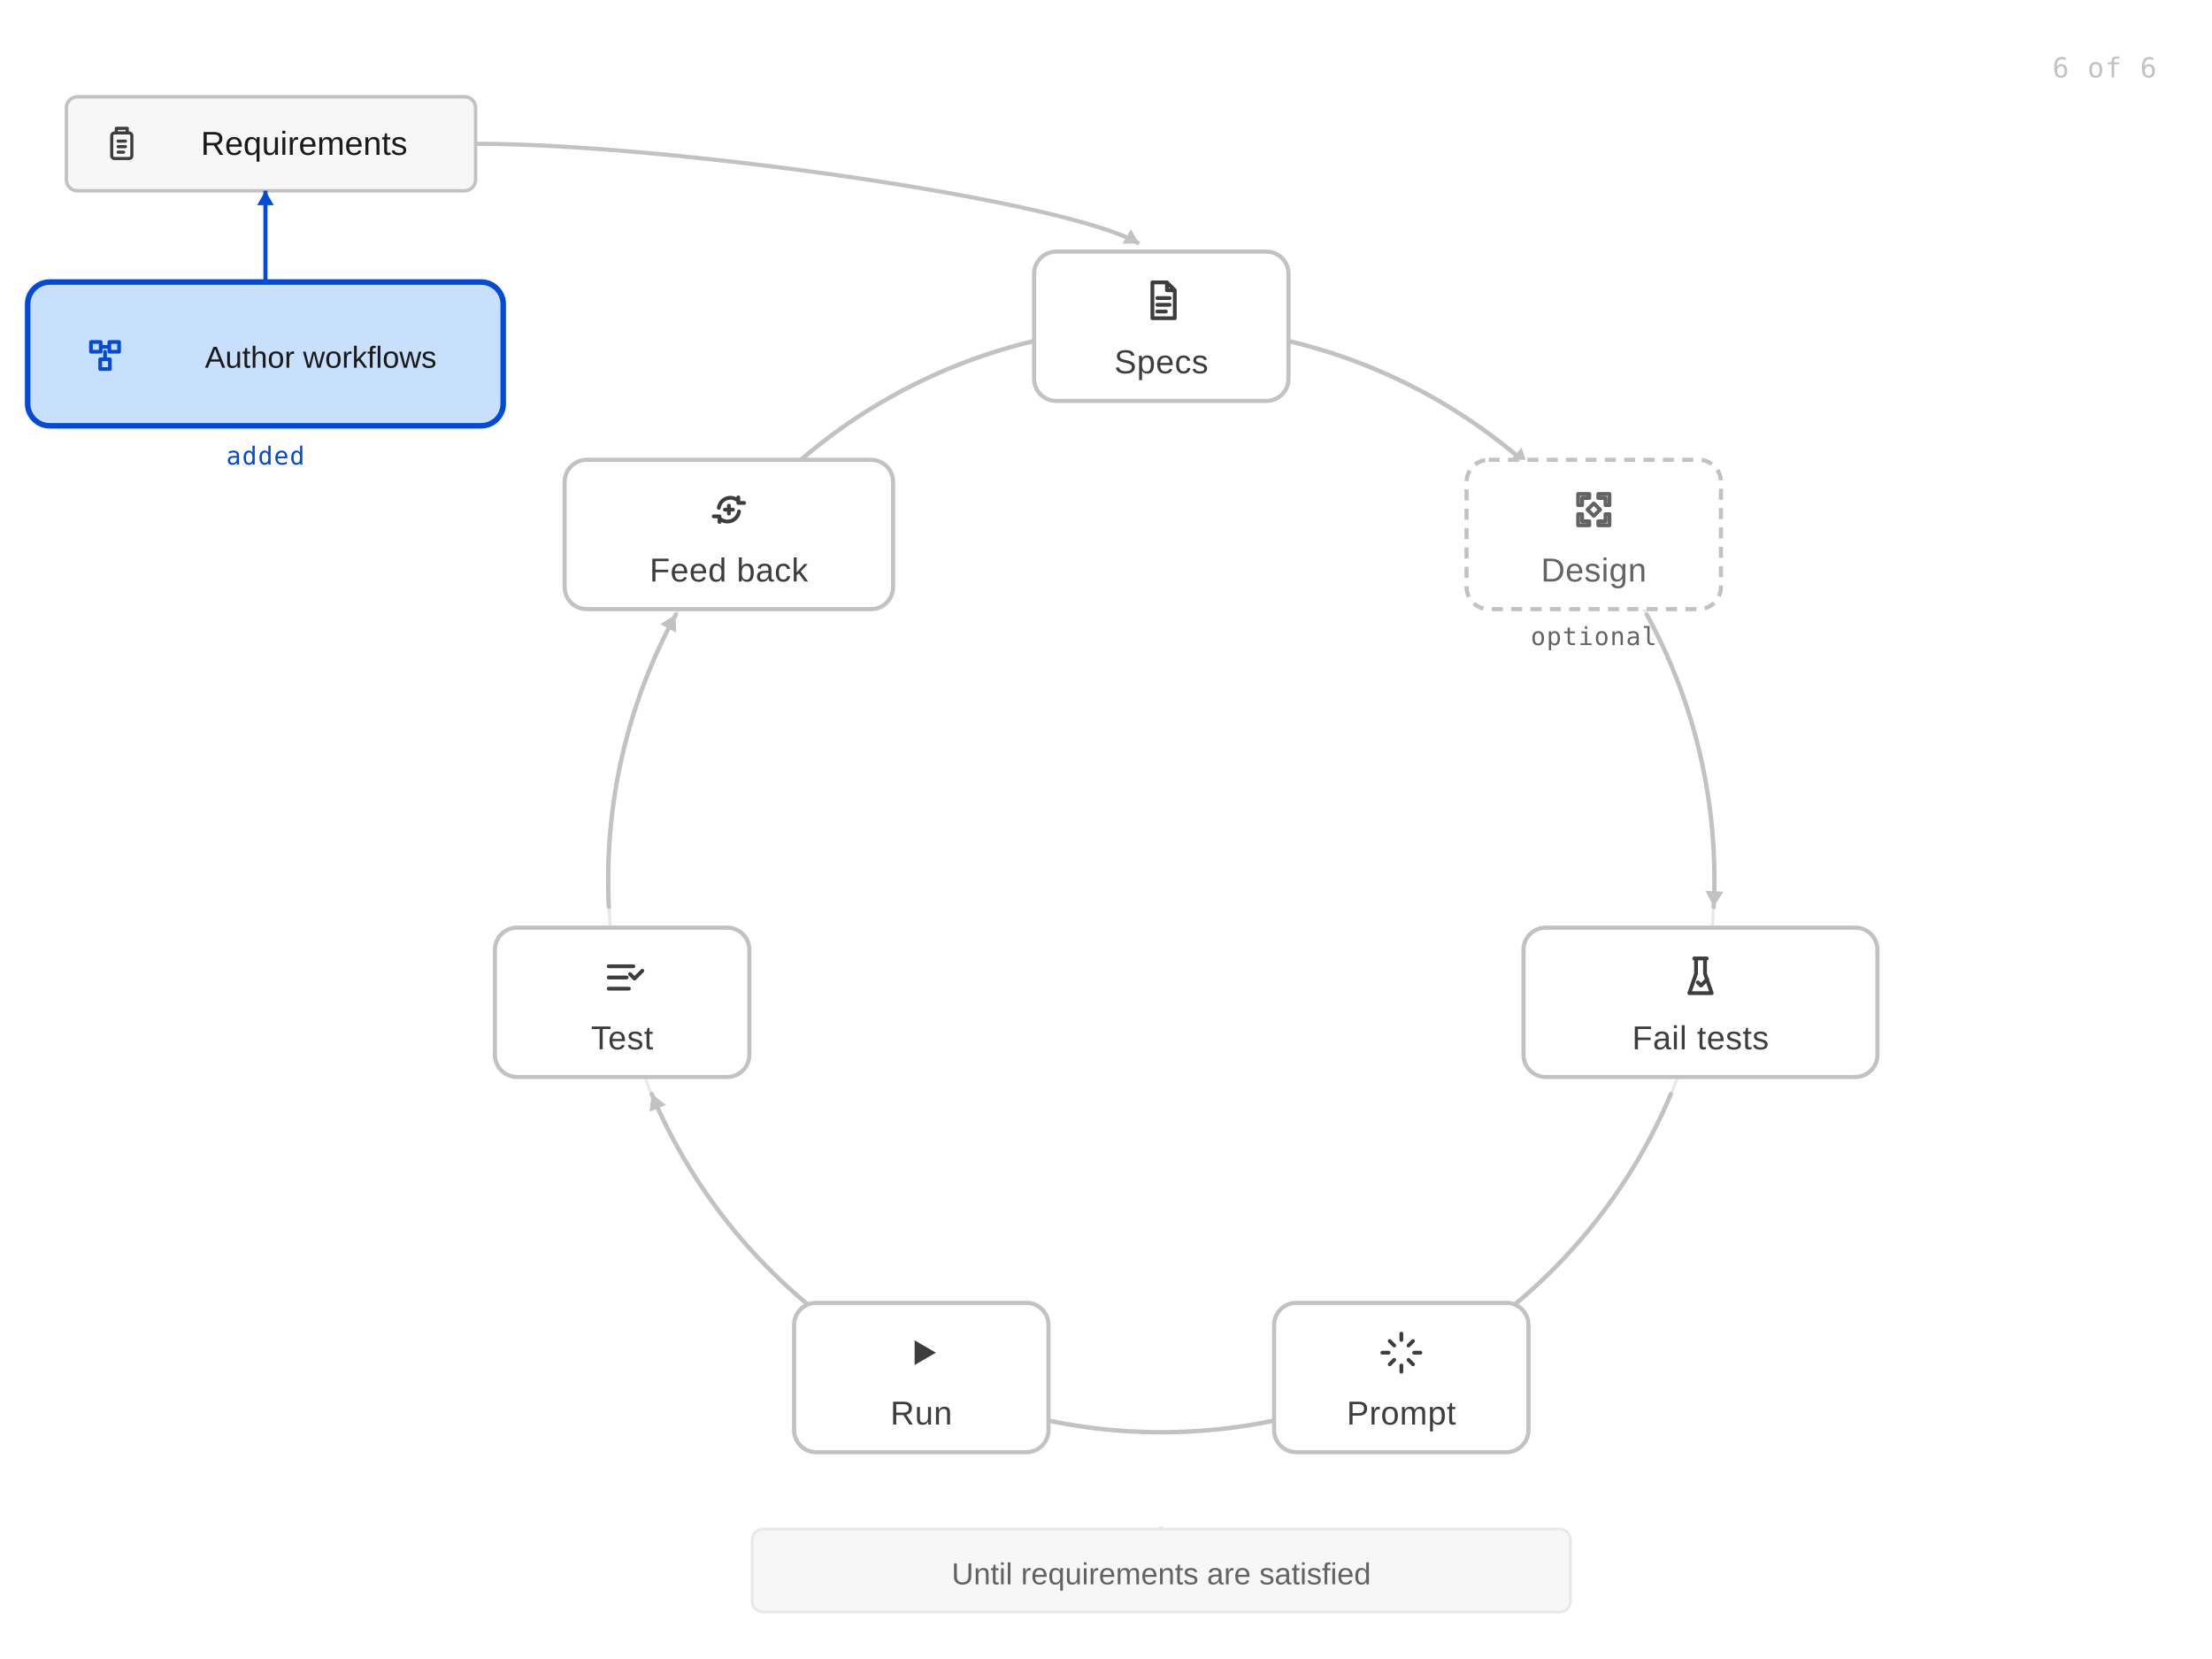
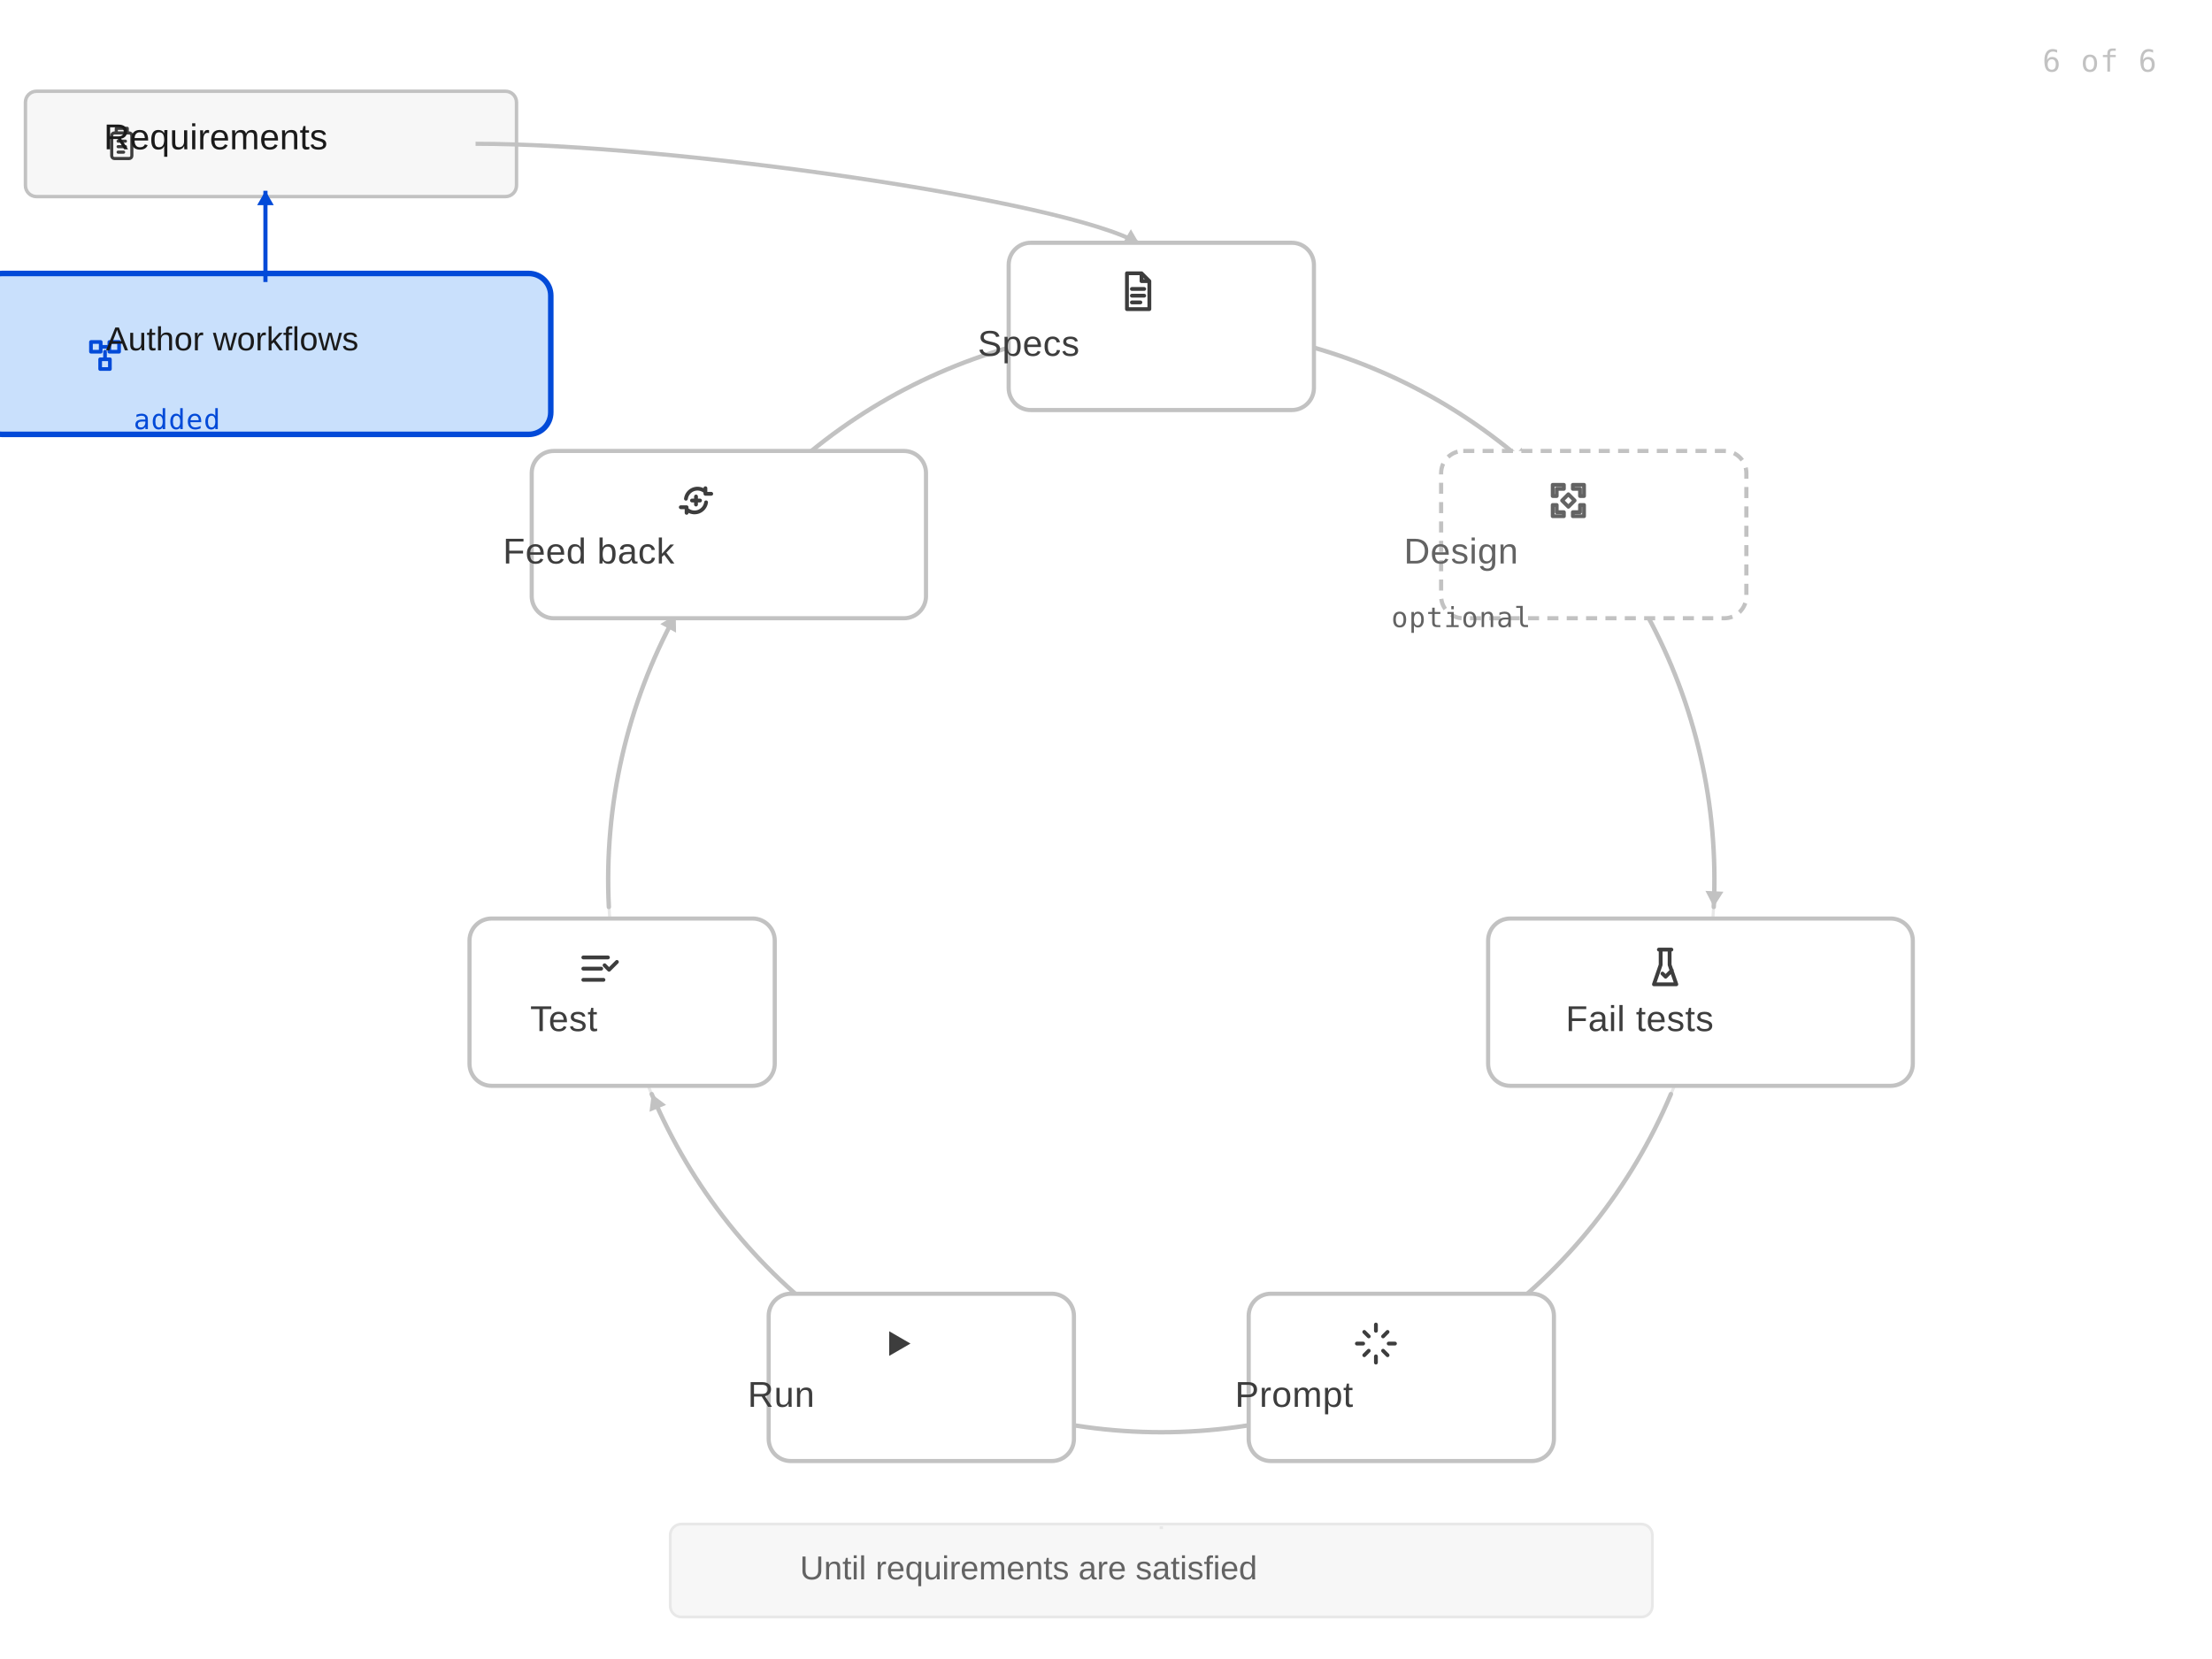
<svg xmlns="http://www.w3.org/2000/svg" viewBox="0 0 800 600" width="800" height="600" role="img" aria-label="Spec Driven + Workflows">
  <rect width="800" height="600" fill="#ffffff" />
  <circle cx="420" cy="318" r="200" fill="none" stroke="#e8e8e8" stroke-width="1.1" />
  <path d="M454.7 121.0 A200 200 0 0 1 552.3 168.0" fill="none" stroke="#c2c2c2" stroke-width="1.6" stroke-linecap="round" />
  <path d="M552.3 168.0 L546.0 166.8 L550.3 161.9 Z" fill="#c2c2c2" />
  <path d="M595.6 222.3 A200 200 0 0 1 619.8 328.0" fill="none" stroke="#c2c2c2" stroke-width="1.6" stroke-linecap="round" />
  <path d="M619.8 328.0 L616.8 322.2 L623.3 322.5 Z" fill="#c2c2c2" />
  <path d="M604.3 395.7 A200 200 0 0 1 536.7 480.4" fill="none" stroke="#c2c2c2" stroke-width="1.6" stroke-linecap="round" />
  <path d="M536.7 480.4 L539.4 474.5 L543.2 479.7 Z" fill="#c2c2c2" />
  <path d="M474.2 510.5 A200 200 0 0 1 365.8 510.5" fill="none" stroke="#c2c2c2" stroke-width="1.6" stroke-linecap="round" />
  <path d="M365.8 510.5 L372.1 508.9 L370.4 515.2 Z" fill="#c2c2c2" />
  <path d="M303.3 480.4 A200 200 0 0 1 235.7 395.7" fill="none" stroke="#c2c2c2" stroke-width="1.6" stroke-linecap="round" />
  <path d="M235.7 395.7 L240.9 399.6 L234.9 402.1 Z" fill="#c2c2c2" />
  <path d="M220.2 328.0 A200 200 0 0 1 244.4 222.3" fill="none" stroke="#c2c2c2" stroke-width="1.6" stroke-linecap="round" />
  <path d="M244.4 222.3 L244.5 228.8 L238.8 225.7 Z" fill="#c2c2c2" />
  <path d="M287.7 168.0 A200 200 0 0 1 385.3 121.0" fill="none" stroke="#c2c2c2" stroke-width="1.6" stroke-linecap="round" />
  <path d="M385.3 121.0 L380.3 125.2 L379.2 118.8 Z" fill="#c2c2c2" />
-   <rect x="24" y="35" width="148" height="34" rx="4" ry="4" fill="#f7f7f7" stroke="#c2c2c2" stroke-width="1.25" />
+   <rect x="9.2" y="33.0" width="177.6" height="38.1" rx="4" ry="4" fill="#f7f7f7" stroke="#c2c2c2" stroke-width="1.25" />
  <g transform="translate(36.1 44.1) scale(0.662)" fill="none" stroke="#3d3d3d" stroke-width="1.7" stroke-linecap="round" stroke-linejoin="round">
    <path d="M9 3.5h6v2.5H9zM8 6h8a1.5 1.5 0 0 1 1.5 1.5v11A1.5 1.5 0 0 1 16 20H8a1.5 1.5 0 0 1-1.5-1.5v-11A1.5 1.5 0 0 1 8 6zM10 10.5h4M10 13.5h4M10 16.5h3" />
  </g>
-   <text x="110" y="56" text-anchor="middle" font-family="IBM Plex Sans, Helvetica Neue, Arial, sans-serif" font-size="12" font-weight="500" fill="#1a1a1a">Requirements</text>
+   <text x="78.0" y="54.0" text-anchor="middle" font-family="IBM Plex Sans, Helvetica Neue, Arial, sans-serif" font-size="13" font-weight="500" fill="#1a1a1a">Requirements</text>
  <path d="M172 52 C242 52, 385.5 72.4, 412.0 88.1" fill="none" stroke="#c2c2c2" stroke-width="1.5" />
  <path d="M412.0 88.1 L406.0 88.1 L409.0 82.9 Z" fill="#c2c2c2" />
-   <rect x="10" y="102" width="172" height="52" rx="8" fill="#c9e0fc" stroke="#024ad8" stroke-width="2.0" />
+   <rect x="-7.2" y="98.9" width="206.4" height="58.2" rx="8" fill="#c9e0fc" stroke="#024ad8" stroke-width="2.0" />
  <g transform="translate(28.6 118.6) scale(0.782)" fill="none" stroke="#024ad8" stroke-width="1.7" stroke-linecap="round" stroke-linejoin="round">
    <path d="M5.5 6.5h4.5v4.5H5.5zM14 6.5h4.5v4.5H14zM9.75 14.5h4.5V19h-4.5zM10 8.75h4M12 11v3.5" />
  </g>
-   <text x="116" y="133" text-anchor="middle" font-family="IBM Plex Sans, Helvetica Neue, Arial, sans-serif" font-size="11" font-weight="500" fill="#1a1a1a">Author workflows</text>
-   <text x="96" y="168" text-anchor="middle" font-family="IBM Plex Mono, ui-monospace, Menlo, monospace" font-size="9" letter-spacing="0.32" fill="#024ad8">added</text>
+   <text x="84.0" y="126.7" text-anchor="middle" font-family="IBM Plex Sans, Helvetica Neue, Arial, sans-serif" font-size="12" font-weight="500" fill="#1a1a1a">Author workflows</text>
+   <text x="64.0" y="155.2" text-anchor="middle" font-family="IBM Plex Mono, ui-monospace, Menlo, monospace" font-size="10" letter-spacing="0.32" fill="#024ad8">added</text>
  <path d="M96 102 L96 69" fill="none" stroke="#024ad8" stroke-width="1.5" />
  <path d="M96.0 69.0 L99.0 74.2 L93.0 74.2 Z" fill="#024ad8" />
-   <rect x="272" y="553" width="296" height="30" rx="4" fill="#f7f7f7" stroke="#e8e8e8" stroke-width="1" />
-   <text x="420" y="573" text-anchor="middle" font-family="IBM Plex Sans, Helvetica Neue, Arial, sans-serif" font-size="11" fill="#636363">Until requirements are satisfied</text>
+   <rect x="242.4" y="551.2" width="355.2" height="33.6" rx="4" fill="#f7f7f7" stroke="#e8e8e8" stroke-width="1" />
+   <text x="372.0" y="571.2" text-anchor="middle" font-family="IBM Plex Sans, Helvetica Neue, Arial, sans-serif" font-size="12" fill="#636363">Until requirements are satisfied</text>
  <path d="M420.0 552.0 L420 553" fill="none" stroke="#e8e8e8" stroke-width="1.2" stroke-dasharray="3 3" />
-   <rect x="374.0" y="91.0" width="92" height="54" rx="8" ry="8" fill="#ffffff" stroke="#c2c2c2" stroke-width="1.5" />
-   <g transform="translate(410.3 99.3) scale(0.810)" fill="none" stroke="#3d3d3d" stroke-width="1.7" stroke-linecap="round" stroke-linejoin="round">
+   <rect x="364.8" y="87.8" width="110.4" height="60.5" rx="8" ry="8" fill="#ffffff" stroke="#c2c2c2" stroke-width="1.5" />
+   <g transform="translate(401.1 96.0) scale(0.810)" fill="none" stroke="#3d3d3d" stroke-width="1.7" stroke-linecap="round" stroke-linejoin="round">
    <path d="M8 3.5h6.5L18 7v12.5H8V3.5zM14.5 3.5V7H18M10.2 10.5h5.5M10.2 13.5h5.5M10.2 16.5h3.8" />
  </g>
-   <text x="420.0" y="135.0" text-anchor="middle" font-family="IBM Plex Sans, Helvetica Neue, Arial, sans-serif" font-size="12" font-weight="500" letter-spacing="0.16" fill="#3d3d3d">Specs</text>
-   <rect x="530.4" y="166.3" width="92" height="54" rx="8" ry="8" fill="#ffffff" stroke="#c2c2c2" stroke-width="1.5" stroke-dasharray="4 3" />
-   <g transform="translate(566.7 174.6) scale(0.810)" fill="none" stroke="#636363" stroke-width="1.7" stroke-linecap="round" stroke-linejoin="round">
+   <text x="372.0" y="128.7" text-anchor="middle" font-family="IBM Plex Sans, Helvetica Neue, Arial, sans-serif" font-size="13" font-weight="500" letter-spacing="0.16" fill="#3d3d3d">Specs</text>
+   <rect x="521.2" y="163.1" width="110.4" height="60.5" rx="8" ry="8" fill="#ffffff" stroke="#c2c2c2" stroke-width="1.5" stroke-dasharray="4 3" />
+   <g transform="translate(557.5 171.3) scale(0.810)" fill="none" stroke="#636363" stroke-width="1.7" stroke-linecap="round" stroke-linejoin="round">
    <path d="M5 5h5v1.8H6.8V10H5V5zM14 5h5v5h-1.8V6.8H14V5zM5 14h1.8v3.2H10V19H5v-5zM17.2 14H19v5h-5v-1.8h3.2V14zM9.2 12l2.8-2.8L14.8 12 12 14.8z" />
  </g>
-   <text x="576.4" y="210.3" text-anchor="middle" font-family="IBM Plex Sans, Helvetica Neue, Arial, sans-serif" font-size="12" font-weight="500" letter-spacing="0.16" fill="#636363">Design</text>
-   <text x="576.4" y="233.3" text-anchor="middle" font-family="IBM Plex Mono, ui-monospace, Menlo, monospace" font-size="9" letter-spacing="0.32" fill="#636363">optional</text>
-   <rect x="551.0" y="335.5" width="128.0" height="54" rx="8" ry="8" fill="#ffffff" stroke="#c2c2c2" stroke-width="1.5" />
-   <g transform="translate(605.3 343.8) scale(0.810)" fill="none" stroke="#3d3d3d" stroke-width="1.7" stroke-linecap="round" stroke-linejoin="round">
+   <text x="528.4" y="203.8" text-anchor="middle" font-family="IBM Plex Sans, Helvetica Neue, Arial, sans-serif" font-size="13" font-weight="500" letter-spacing="0.16" fill="#636363">Design</text>
+   <text x="528.4" y="226.8" text-anchor="middle" font-family="IBM Plex Mono, ui-monospace, Menlo, monospace" font-size="10" letter-spacing="0.32" fill="#636363">optional</text>
+   <rect x="538.2" y="332.2" width="153.6" height="60.5" rx="8" ry="8" fill="#ffffff" stroke="#c2c2c2" stroke-width="1.5" />
+   <g transform="translate(592.5 340.6) scale(0.810)" fill="none" stroke="#3d3d3d" stroke-width="1.7" stroke-linecap="round" stroke-linejoin="round">
    <path d="M10 3.5v6.8L7 19h10l-3-8.7V3.5zM9.2 3.5h5.6M10.8 14.2l1.4 1.4 2.8-2.8" />
  </g>
-   <text x="615.0" y="379.5" text-anchor="middle" font-family="IBM Plex Sans, Helvetica Neue, Arial, sans-serif" font-size="12" font-weight="500" letter-spacing="0.16" fill="#3d3d3d">Fail tests</text>
-   <rect x="460.8" y="471.2" width="92" height="54" rx="8" ry="8" fill="#ffffff" stroke="#c2c2c2" stroke-width="1.5" />
-   <g transform="translate(497.1 479.5) scale(0.810)" fill="none" stroke="#3d3d3d" stroke-width="1.7" stroke-linecap="round" stroke-linejoin="round">
+   <text x="593.0" y="372.9" text-anchor="middle" font-family="IBM Plex Sans, Helvetica Neue, Arial, sans-serif" font-size="13" font-weight="500" letter-spacing="0.16" fill="#3d3d3d">Fail tests</text>
+   <rect x="451.6" y="467.9" width="110.4" height="60.5" rx="8" ry="8" fill="#ffffff" stroke="#c2c2c2" stroke-width="1.5" />
+   <g transform="translate(487.9 476.2) scale(0.810)" fill="none" stroke="#3d3d3d" stroke-width="1.7" stroke-linecap="round" stroke-linejoin="round">
    <path d="M12 3.5v2.8M12 17.7v2.8M3.5 12h2.8M17.7 12h2.8M6.8 6.8l2 2M15.2 15.2l2 2M17.2 6.8l-2 2M8.8 15.2l-2 2" />
  </g>
-   <text x="506.8" y="515.2" text-anchor="middle" font-family="IBM Plex Sans, Helvetica Neue, Arial, sans-serif" font-size="12" font-weight="500" letter-spacing="0.16" fill="#3d3d3d">Prompt</text>
-   <rect x="287.2" y="471.2" width="92" height="54" rx="8" ry="8" fill="#ffffff" stroke="#c2c2c2" stroke-width="1.5" />
-   <g transform="translate(323.5 479.5) scale(0.810)">
+   <text x="468.0" y="508.8" text-anchor="middle" font-family="IBM Plex Sans, Helvetica Neue, Arial, sans-serif" font-size="13" font-weight="500" letter-spacing="0.16" fill="#3d3d3d">Prompt</text>
+   <rect x="278.0" y="467.9" width="110.4" height="60.5" rx="8" ry="8" fill="#ffffff" stroke="#c2c2c2" stroke-width="1.5" />
+   <g transform="translate(314.3 476.2) scale(0.810)">
    <path d="M9 6.5l9.5 5.5L9 17.5z" fill="#3d3d3d" stroke="none" />
  </g>
-   <text x="333.2" y="515.2" text-anchor="middle" font-family="IBM Plex Sans, Helvetica Neue, Arial, sans-serif" font-size="12" font-weight="500" letter-spacing="0.16" fill="#3d3d3d">Run</text>
-   <rect x="179.0" y="335.5" width="92" height="54" rx="8" ry="8" fill="#ffffff" stroke="#c2c2c2" stroke-width="1.5" />
-   <g transform="translate(215.3 343.8) scale(0.810)" fill="none" stroke="#3d3d3d" stroke-width="1.7" stroke-linecap="round" stroke-linejoin="round">
+   <text x="282.5" y="508.8" text-anchor="middle" font-family="IBM Plex Sans, Helvetica Neue, Arial, sans-serif" font-size="13" font-weight="500" letter-spacing="0.16" fill="#3d3d3d">Run</text>
+   <rect x="169.8" y="332.2" width="110.4" height="60.5" rx="8" ry="8" fill="#ffffff" stroke="#c2c2c2" stroke-width="1.5" />
+   <g transform="translate(206.1 340.6) scale(0.810)" fill="none" stroke="#3d3d3d" stroke-width="1.7" stroke-linecap="round" stroke-linejoin="round">
    <path d="M6 7h11M6 12h8M6 17h9M15.5 10.5l2 2 3.5-3.5" />
  </g>
-   <text x="225.0" y="379.5" text-anchor="middle" font-family="IBM Plex Sans, Helvetica Neue, Arial, sans-serif" font-size="12" font-weight="500" letter-spacing="0.16" fill="#3d3d3d">Test</text>
-   <rect x="204.2" y="166.3" width="118.8" height="54" rx="8" ry="8" fill="#ffffff" stroke="#c2c2c2" stroke-width="1.5" />
-   <g transform="translate(253.9 174.6) scale(0.810)" fill="none" stroke="#3d3d3d" stroke-width="1.7" stroke-linecap="round" stroke-linejoin="round">
+   <text x="203.9" y="372.9" text-anchor="middle" font-family="IBM Plex Sans, Helvetica Neue, Arial, sans-serif" font-size="13" font-weight="500" letter-spacing="0.16" fill="#3d3d3d">Test</text>
+   <rect x="192.3" y="163.1" width="142.6" height="60.5" rx="8" ry="8" fill="#ffffff" stroke="#c2c2c2" stroke-width="1.5" />
+   <g transform="translate(242.0 171.3) scale(0.810)" fill="none" stroke="#3d3d3d" stroke-width="1.7" stroke-linecap="round" stroke-linejoin="round">
    <path d="M7.5 11.2a5.2 5.2 0 0 1 8.6-3.2M16.2 6.5V9h2.6M16.5 12.8a5.2 5.2 0 0 1-8.6 3.2M7.8 17.5V15H5.2M12 10.2v3.6M10.2 12h3.6" />
  </g>
-   <text x="263.6" y="210.3" text-anchor="middle" font-family="IBM Plex Sans, Helvetica Neue, Arial, sans-serif" font-size="12" font-weight="500" letter-spacing="0.16" fill="#3d3d3d">Feed back</text>
-   <text x="780" y="28" text-anchor="end" font-family="IBM Plex Mono, ui-monospace, Menlo, monospace" font-size="10" letter-spacing="0.32" fill="#c2c2c2">6 of 6</text>
+   <text x="212.9" y="203.8" text-anchor="middle" font-family="IBM Plex Sans, Helvetica Neue, Arial, sans-serif" font-size="13" font-weight="500" letter-spacing="0.16" fill="#3d3d3d">Feed back</text>
+   <text x="780" y="25.9" text-anchor="end" font-family="IBM Plex Mono, ui-monospace, Menlo, monospace" font-size="11" letter-spacing="0.32" fill="#c2c2c2">6 of 6</text>
</svg>
